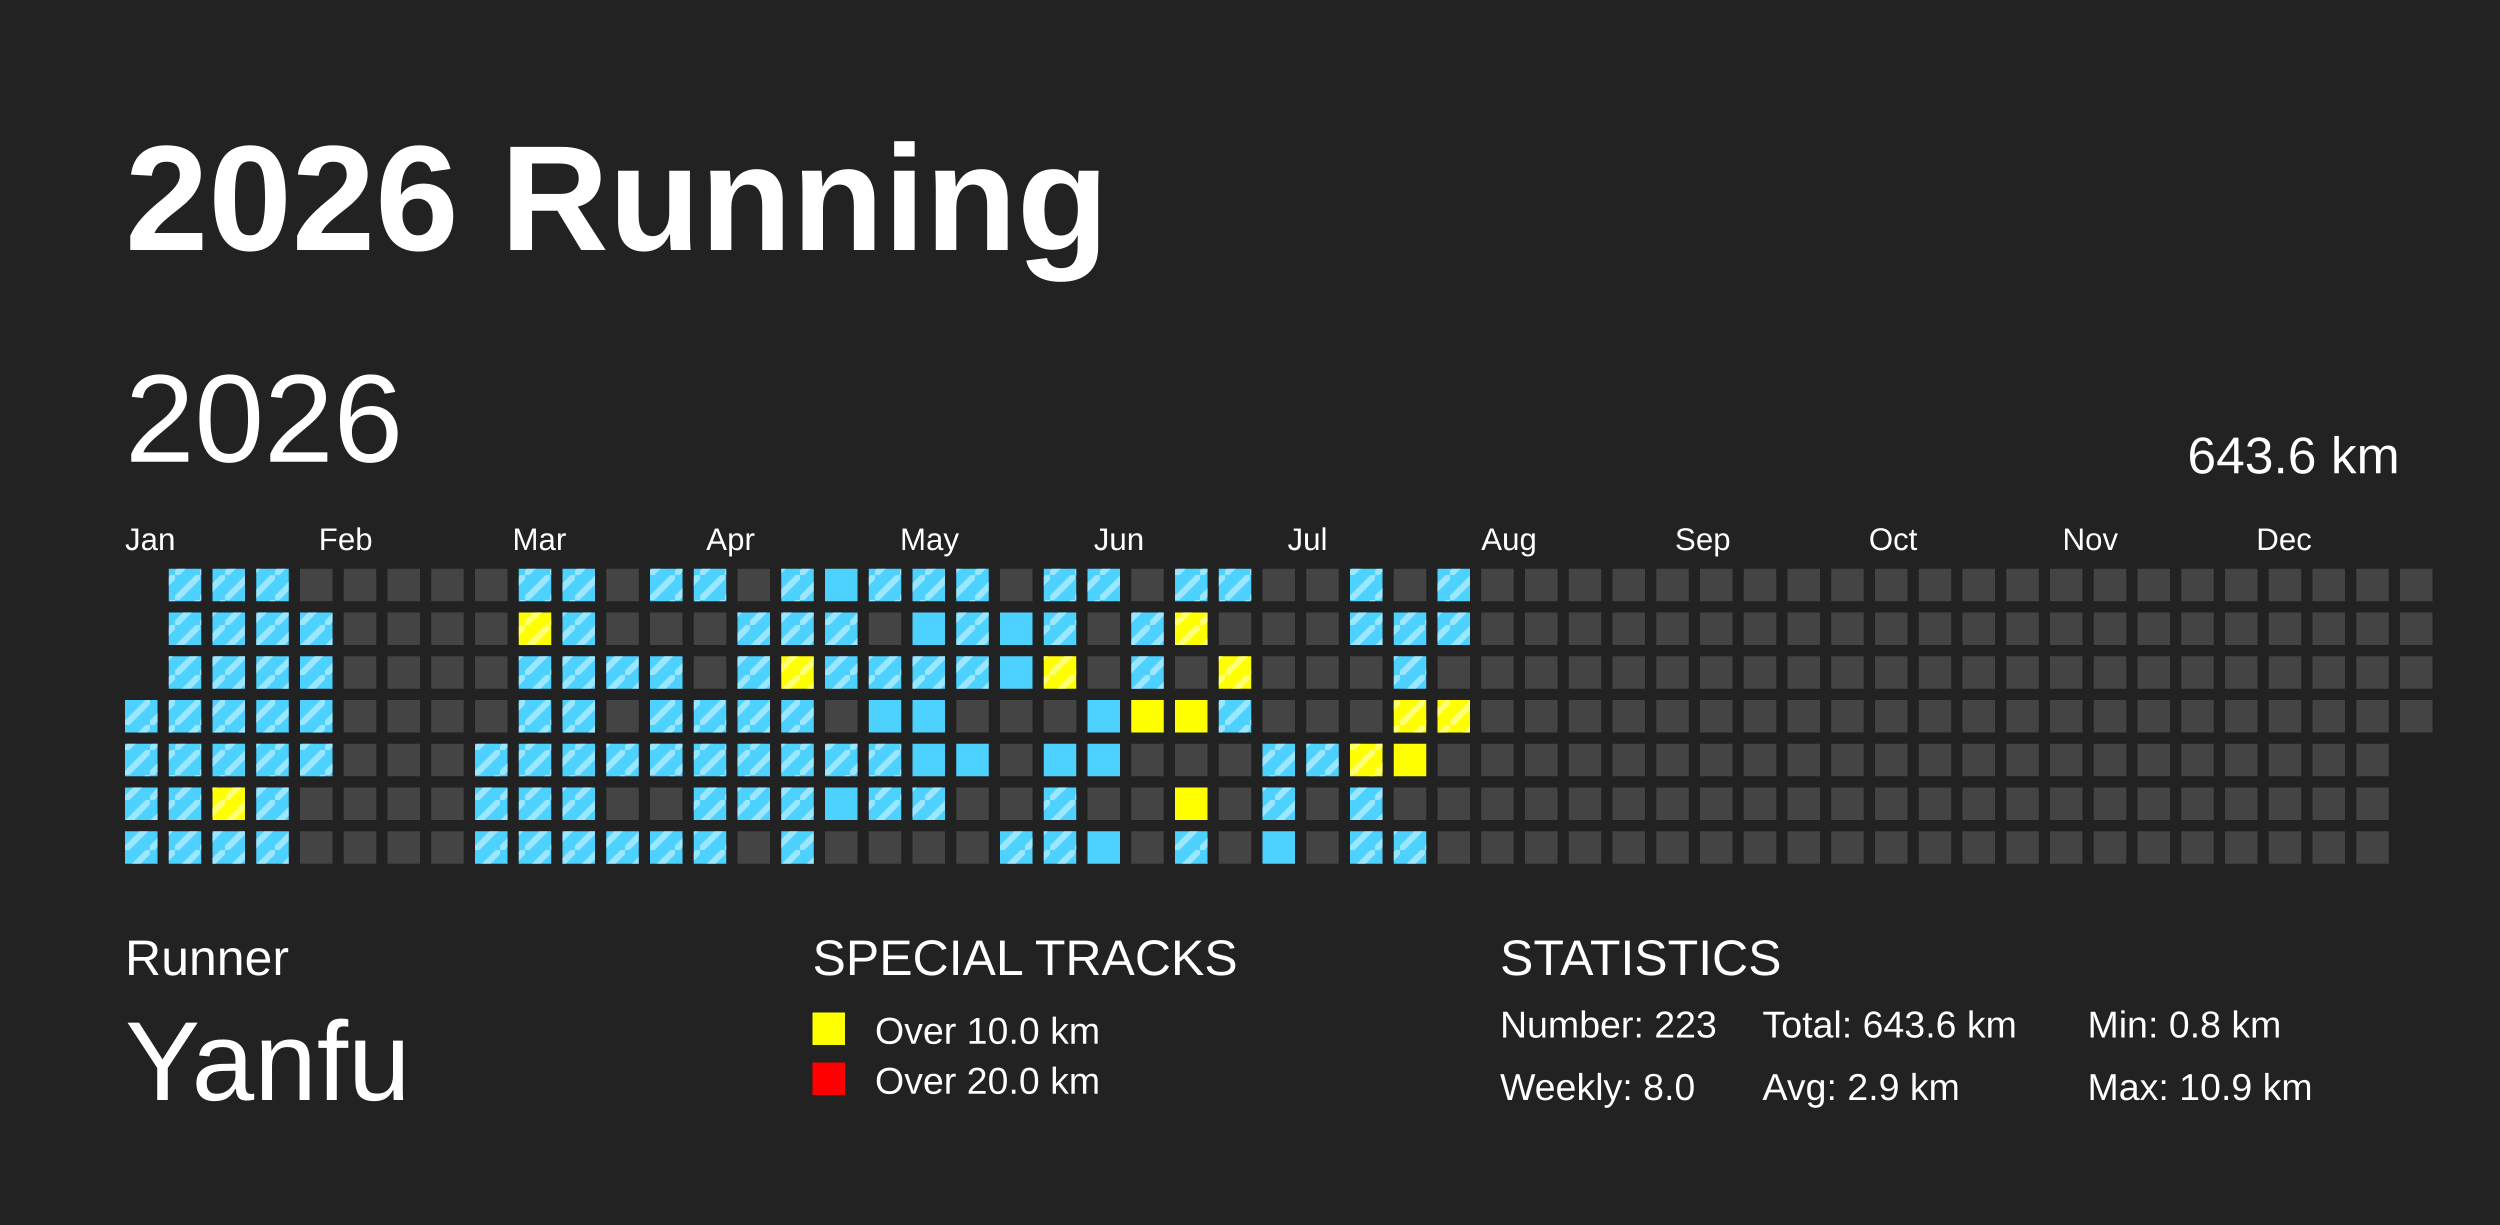
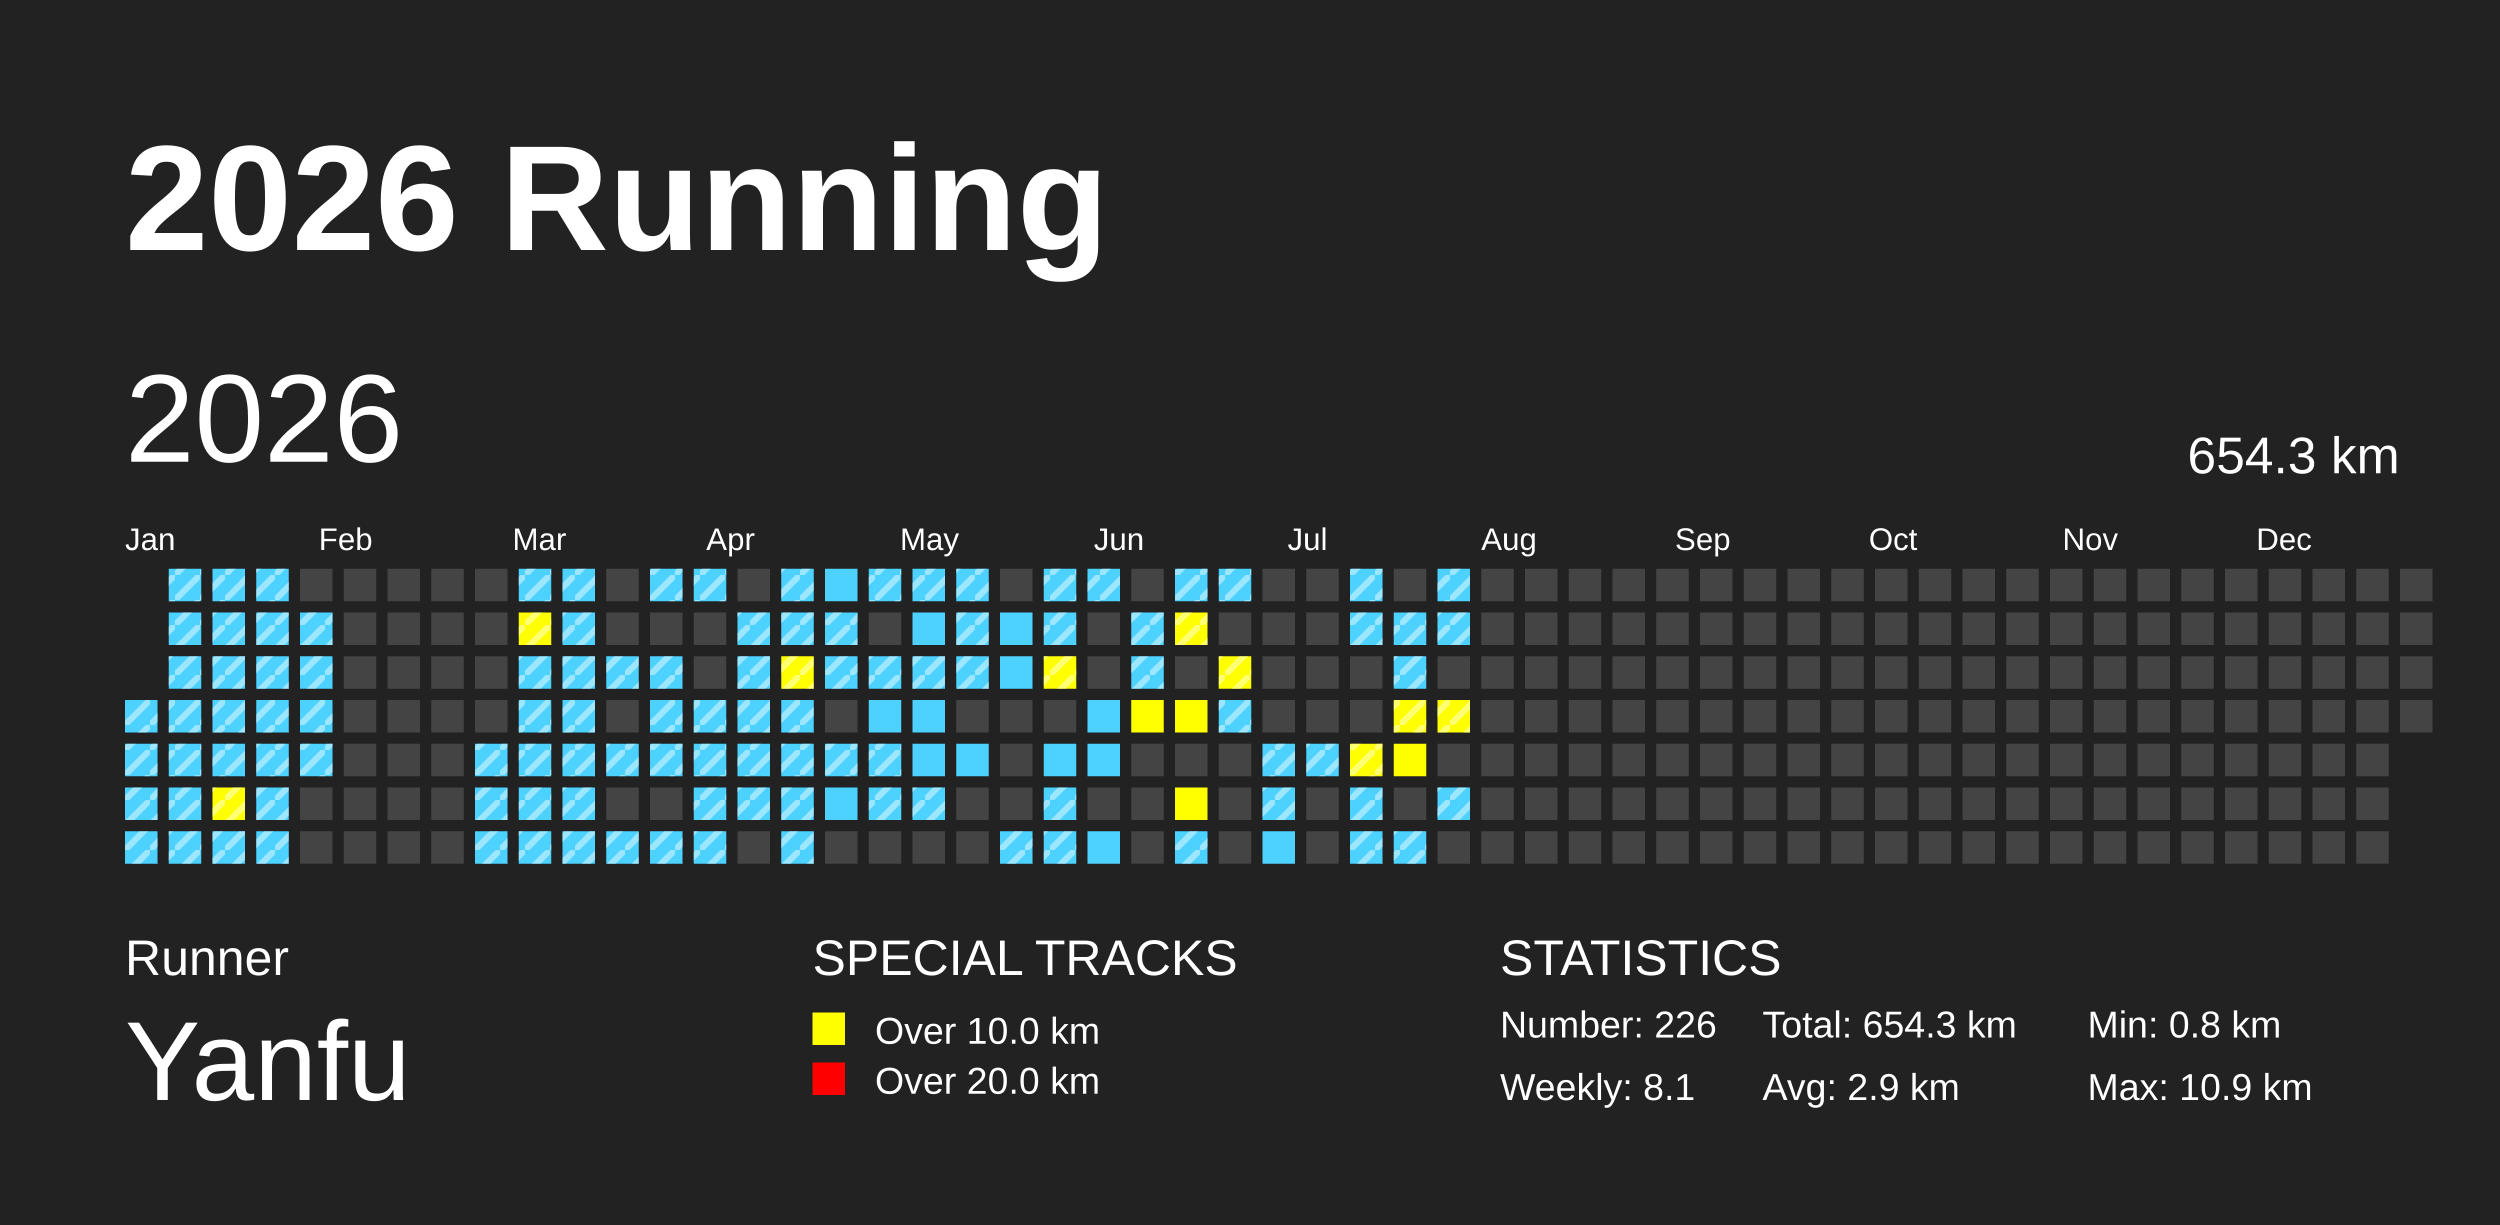
<svg xmlns="http://www.w3.org/2000/svg" baseProfile="full" height="98mm" version="1.1" viewBox="0,0,200,98" width="200mm">
  <defs>
    <pattern height="2" id="indoor-stripe" patternUnits="userSpaceOnUse" width="2">
      <line stroke="white" stroke-opacity="0.45" stroke-width="0.5" x1="0" x2="2" y1="2" y2="0" />
    </pattern>
  </defs>
  <rect fill="#222222" height="98" width="200" x="0" y="0" />
  <text fill="#FFFFFF" style="font-size:12px; font-family:Arial; font-weight:bold;" x="10" y="20">2026 Running</text>
  <text fill="#FFFFFF" style="font-size:4px; font-family:Arial" x="10" y="78">Runner</text>
  <text fill="#FFFFFF" style="font-size:9px; font-family:Arial" x="10" y="88">Yanfu</text>
  <text fill="#FFFFFF" style="font-size:4px; font-family:Arial" x="65" y="78">SPECIAL TRACKS</text>
  <rect fill="yellow" height="2.6" width="2.6" x="65" y="81" />
  <text fill="#FFFFFF" style="font-size:3px; font-family:Arial" x="70" y="83.5">Over 10.0 km</text>
  <rect fill="red" height="2.6" width="2.6" x="65" y="85" />
  <text fill="#FFFFFF" style="font-size:3px; font-family:Arial" x="70" y="87.5">Over 20.0 km</text>
  <text fill="#FFFFFF" style="font-size:4px; font-family:Arial" x="120" y="78">STATISTICS</text>
-   <text fill="#FFFFFF" style="font-size:3px; font-family:Arial" x="120" y="83">Number: 223</text>
-   <text fill="#FFFFFF" style="font-size:3px; font-family:Arial" x="120" y="88">Weekly: 8.0</text>
-   <text fill="#FFFFFF" style="font-size:3px; font-family:Arial" x="141" y="83">Total: 643.6 km</text>
+   <text fill="#FFFFFF" style="font-size:3px; font-family:Arial" x="120" y="83">Number: 226</text>
+   <text fill="#FFFFFF" style="font-size:3px; font-family:Arial" x="120" y="88">Weekly: 8.1</text>
+   <text fill="#FFFFFF" style="font-size:3px; font-family:Arial" x="141" y="83">Total: 654.3 km</text>
  <text fill="#FFFFFF" style="font-size:3px; font-family:Arial" x="141" y="88">Avg: 2.9 km</text>
  <text fill="#FFFFFF" style="font-size:3px; font-family:Arial" x="167" y="83">Min: 0.8 km</text>
  <text fill="#FFFFFF" style="font-size:3px; font-family:Arial" x="167" y="88">Max: 10.9 km</text>
  <text dominant-baseline="hanging" fill="#FFFFFF" style="font-size:10.0px; font-family:Arial;" x="10" y="30">2026</text>
-   <text dominant-baseline="hanging" fill="#FFFFFF" style="font-size:4.125px; font-family:Arial;" x="175" y="35">643.6 km</text>
+   <text dominant-baseline="hanging" fill="#FFFFFF" style="font-size:4.125px; font-family:Arial;" x="175" y="35">654.3 km</text>
  <text fill="#FFFFFF" style="font-size:2.5px; font-family:Arial" x="10.0" y="44">Jan</text>
  <text fill="#FFFFFF" style="font-size:2.5px; font-family:Arial" x="25.5" y="44">Feb</text>
  <text fill="#FFFFFF" style="font-size:2.5px; font-family:Arial" x="41.0" y="44">Mar</text>
  <text fill="#FFFFFF" style="font-size:2.5px; font-family:Arial" x="56.5" y="44">Apr</text>
  <text fill="#FFFFFF" style="font-size:2.5px; font-family:Arial" x="72.0" y="44">May</text>
  <text fill="#FFFFFF" style="font-size:2.5px; font-family:Arial" x="87.5" y="44">Jun</text>
  <text fill="#FFFFFF" style="font-size:2.5px; font-family:Arial" x="103.0" y="44">Jul</text>
  <text fill="#FFFFFF" style="font-size:2.5px; font-family:Arial" x="118.5" y="44">Aug</text>
  <text fill="#FFFFFF" style="font-size:2.5px; font-family:Arial" x="134.0" y="44">Sep</text>
  <text fill="#FFFFFF" style="font-size:2.5px; font-family:Arial" x="149.5" y="44">Oct</text>
  <text fill="#FFFFFF" style="font-size:2.5px; font-family:Arial" x="165.0" y="44">Nov</text>
  <text fill="#FFFFFF" style="font-size:2.5px; font-family:Arial" x="180.5" y="44">Dec</text>
  <rect fill="#4DD2FF" height="2.6" width="2.6" x="10.0" y="56.0" />
  <rect fill="url(#indoor-stripe)" height="2.6" width="2.6" x="10.0" y="56.0" />
  <rect fill="#4DD2FF" height="2.6" width="2.6" x="10.0" y="59.5" />
  <rect fill="url(#indoor-stripe)" height="2.6" width="2.6" x="10.0" y="59.5" />
  <rect fill="#4DD2FF" height="2.6" width="2.6" x="10.0" y="63.0" />
  <rect fill="url(#indoor-stripe)" height="2.6" width="2.6" x="10.0" y="63.0" />
  <rect fill="#4DD2FF" height="2.6" width="2.6" x="10.0" y="66.5" />
  <rect fill="url(#indoor-stripe)" height="2.6" width="2.6" x="10.0" y="66.5" />
  <rect fill="#4DD2FF" height="2.6" width="2.6" x="13.5" y="45.5" />
  <rect fill="url(#indoor-stripe)" height="2.6" width="2.6" x="13.5" y="45.5" />
  <rect fill="#4DD2FF" height="2.6" width="2.6" x="13.5" y="49.0" />
  <rect fill="url(#indoor-stripe)" height="2.6" width="2.6" x="13.5" y="49.0" />
  <rect fill="#4DD2FF" height="2.6" width="2.6" x="13.5" y="52.5" />
  <rect fill="url(#indoor-stripe)" height="2.6" width="2.6" x="13.5" y="52.5" />
  <rect fill="#4DD2FF" height="2.6" width="2.6" x="13.5" y="56.0" />
  <rect fill="url(#indoor-stripe)" height="2.6" width="2.6" x="13.5" y="56.0" />
  <rect fill="#4DD2FF" height="2.6" width="2.6" x="13.5" y="59.5" />
  <rect fill="url(#indoor-stripe)" height="2.6" width="2.6" x="13.5" y="59.5" />
  <rect fill="#4DD2FF" height="2.6" width="2.6" x="13.5" y="63.0" />
  <rect fill="url(#indoor-stripe)" height="2.6" width="2.6" x="13.5" y="63.0" />
  <rect fill="#4DD2FF" height="2.6" width="2.6" x="13.5" y="66.5" />
  <rect fill="url(#indoor-stripe)" height="2.6" width="2.6" x="13.5" y="66.5" />
  <rect fill="#4DD2FF" height="2.6" width="2.6" x="17.0" y="45.5" />
  <rect fill="url(#indoor-stripe)" height="2.6" width="2.6" x="17.0" y="45.5" />
  <rect fill="#4DD2FF" height="2.6" width="2.6" x="17.0" y="49.0" />
  <rect fill="url(#indoor-stripe)" height="2.6" width="2.6" x="17.0" y="49.0" />
  <rect fill="#4DD2FF" height="2.6" width="2.6" x="17.0" y="52.5" />
  <rect fill="url(#indoor-stripe)" height="2.6" width="2.6" x="17.0" y="52.5" />
  <rect fill="#4DD2FF" height="2.6" width="2.6" x="17.0" y="56.0" />
  <rect fill="url(#indoor-stripe)" height="2.6" width="2.6" x="17.0" y="56.0" />
  <rect fill="#4DD2FF" height="2.6" width="2.6" x="17.0" y="59.5" />
  <rect fill="url(#indoor-stripe)" height="2.6" width="2.6" x="17.0" y="59.5" />
  <rect fill="yellow" height="2.6" width="2.6" x="17.0" y="63.0" />
  <rect fill="url(#indoor-stripe)" height="2.6" width="2.6" x="17.0" y="63.0" />
  <rect fill="#4DD2FF" height="2.6" width="2.6" x="17.0" y="66.5" />
  <rect fill="url(#indoor-stripe)" height="2.6" width="2.6" x="17.0" y="66.5" />
  <rect fill="#4DD2FF" height="2.6" width="2.6" x="20.5" y="45.5" />
  <rect fill="url(#indoor-stripe)" height="2.6" width="2.6" x="20.5" y="45.5" />
  <rect fill="#4DD2FF" height="2.6" width="2.6" x="20.5" y="49.0" />
  <rect fill="url(#indoor-stripe)" height="2.6" width="2.6" x="20.5" y="49.0" />
  <rect fill="#4DD2FF" height="2.6" width="2.6" x="20.5" y="52.5" />
  <rect fill="url(#indoor-stripe)" height="2.6" width="2.6" x="20.5" y="52.5" />
  <rect fill="#4DD2FF" height="2.6" width="2.6" x="20.5" y="56.0" />
  <rect fill="url(#indoor-stripe)" height="2.6" width="2.6" x="20.5" y="56.0" />
  <rect fill="#4DD2FF" height="2.6" width="2.6" x="20.5" y="59.5" />
  <rect fill="url(#indoor-stripe)" height="2.6" width="2.6" x="20.5" y="59.5" />
  <rect fill="#4DD2FF" height="2.6" width="2.6" x="20.5" y="63.0" />
  <rect fill="url(#indoor-stripe)" height="2.6" width="2.6" x="20.5" y="63.0" />
  <rect fill="#4DD2FF" height="2.6" width="2.6" x="20.5" y="66.5" />
  <rect fill="url(#indoor-stripe)" height="2.6" width="2.6" x="20.5" y="66.5" />
  <rect fill="#444444" height="2.6" width="2.6" x="24.0" y="45.5" />
  <rect fill="#4DD2FF" height="2.6" width="2.6" x="24.0" y="49.0" />
  <rect fill="url(#indoor-stripe)" height="2.6" width="2.6" x="24.0" y="49.0" />
  <rect fill="#4DD2FF" height="2.6" width="2.6" x="24.0" y="52.5" />
  <rect fill="url(#indoor-stripe)" height="2.6" width="2.6" x="24.0" y="52.5" />
  <rect fill="#4DD2FF" height="2.6" width="2.6" x="24.0" y="56.0" />
  <rect fill="url(#indoor-stripe)" height="2.6" width="2.6" x="24.0" y="56.0" />
  <rect fill="#4DD2FF" height="2.6" width="2.6" x="24.0" y="59.5" />
  <rect fill="url(#indoor-stripe)" height="2.6" width="2.6" x="24.0" y="59.5" />
  <rect fill="#444444" height="2.6" width="2.6" x="24.0" y="63.0" />
  <rect fill="#444444" height="2.6" width="2.6" x="24.0" y="66.5" />
  <rect fill="#444444" height="2.6" width="2.6" x="27.5" y="45.5" />
  <rect fill="#444444" height="2.6" width="2.6" x="27.5" y="49.0" />
  <rect fill="#444444" height="2.6" width="2.6" x="27.5" y="52.5" />
  <rect fill="#444444" height="2.6" width="2.6" x="27.5" y="56.0" />
  <rect fill="#444444" height="2.6" width="2.6" x="27.5" y="59.5" />
  <rect fill="#444444" height="2.6" width="2.6" x="27.5" y="63.0" />
  <rect fill="#444444" height="2.6" width="2.6" x="27.5" y="66.5" />
  <rect fill="#444444" height="2.6" width="2.6" x="31.0" y="45.5" />
  <rect fill="#444444" height="2.6" width="2.6" x="31.0" y="49.0" />
  <rect fill="#444444" height="2.6" width="2.6" x="31.0" y="52.5" />
  <rect fill="#444444" height="2.6" width="2.6" x="31.0" y="56.0" />
  <rect fill="#444444" height="2.6" width="2.6" x="31.0" y="59.5" />
  <rect fill="#444444" height="2.6" width="2.6" x="31.0" y="63.0" />
  <rect fill="#444444" height="2.6" width="2.6" x="31.0" y="66.5" />
  <rect fill="#444444" height="2.6" width="2.6" x="34.5" y="45.5" />
  <rect fill="#444444" height="2.6" width="2.6" x="34.5" y="49.0" />
  <rect fill="#444444" height="2.6" width="2.6" x="34.5" y="52.5" />
  <rect fill="#444444" height="2.6" width="2.6" x="34.5" y="56.0" />
  <rect fill="#444444" height="2.6" width="2.6" x="34.5" y="59.5" />
  <rect fill="#444444" height="2.6" width="2.6" x="34.5" y="63.0" />
  <rect fill="#444444" height="2.6" width="2.6" x="34.5" y="66.5" />
  <rect fill="#444444" height="2.6" width="2.6" x="38.0" y="45.5" />
  <rect fill="#444444" height="2.6" width="2.6" x="38.0" y="49.0" />
  <rect fill="#444444" height="2.6" width="2.6" x="38.0" y="52.5" />
  <rect fill="#444444" height="2.6" width="2.6" x="38.0" y="56.0" />
  <rect fill="#4DD2FF" height="2.6" width="2.6" x="38.0" y="59.5" />
  <rect fill="url(#indoor-stripe)" height="2.6" width="2.6" x="38.0" y="59.5" />
  <rect fill="#4DD2FF" height="2.6" width="2.6" x="38.0" y="63.0" />
  <rect fill="url(#indoor-stripe)" height="2.6" width="2.6" x="38.0" y="63.0" />
  <rect fill="#4DD2FF" height="2.6" width="2.6" x="38.0" y="66.5" />
  <rect fill="url(#indoor-stripe)" height="2.6" width="2.6" x="38.0" y="66.5" />
  <rect fill="#4DD2FF" height="2.6" width="2.6" x="41.5" y="45.5" />
  <rect fill="url(#indoor-stripe)" height="2.6" width="2.6" x="41.5" y="45.5" />
  <rect fill="yellow" height="2.6" width="2.6" x="41.5" y="49.0" />
  <rect fill="url(#indoor-stripe)" height="2.6" width="2.6" x="41.5" y="49.0" />
  <rect fill="#4DD2FF" height="2.6" width="2.6" x="41.5" y="52.5" />
  <rect fill="url(#indoor-stripe)" height="2.6" width="2.6" x="41.5" y="52.5" />
  <rect fill="#4DD2FF" height="2.6" width="2.6" x="41.5" y="56.0" />
  <rect fill="url(#indoor-stripe)" height="2.6" width="2.6" x="41.5" y="56.0" />
  <rect fill="#4DD2FF" height="2.6" width="2.6" x="41.5" y="59.5" />
  <rect fill="url(#indoor-stripe)" height="2.6" width="2.6" x="41.5" y="59.5" />
  <rect fill="#4DD2FF" height="2.6" width="2.6" x="41.5" y="63.0" />
  <rect fill="url(#indoor-stripe)" height="2.6" width="2.6" x="41.5" y="63.0" />
  <rect fill="#4DD2FF" height="2.6" width="2.6" x="41.5" y="66.5" />
  <rect fill="url(#indoor-stripe)" height="2.6" width="2.6" x="41.5" y="66.5" />
  <rect fill="#4DD2FF" height="2.6" width="2.6" x="45.0" y="45.5" />
  <rect fill="url(#indoor-stripe)" height="2.6" width="2.6" x="45.0" y="45.5" />
  <rect fill="#4DD2FF" height="2.6" width="2.6" x="45.0" y="49.0" />
  <rect fill="url(#indoor-stripe)" height="2.6" width="2.6" x="45.0" y="49.0" />
  <rect fill="#4DD2FF" height="2.6" width="2.6" x="45.0" y="52.5" />
  <rect fill="url(#indoor-stripe)" height="2.6" width="2.6" x="45.0" y="52.5" />
  <rect fill="#4DD2FF" height="2.6" width="2.6" x="45.0" y="56.0" />
  <rect fill="url(#indoor-stripe)" height="2.6" width="2.6" x="45.0" y="56.0" />
  <rect fill="#4DD2FF" height="2.6" width="2.6" x="45.0" y="59.5" />
  <rect fill="url(#indoor-stripe)" height="2.6" width="2.6" x="45.0" y="59.5" />
  <rect fill="#4DD2FF" height="2.6" width="2.6" x="45.0" y="63.0" />
  <rect fill="url(#indoor-stripe)" height="2.6" width="2.6" x="45.0" y="63.0" />
  <rect fill="#4DD2FF" height="2.6" width="2.6" x="45.0" y="66.5" />
  <rect fill="url(#indoor-stripe)" height="2.6" width="2.6" x="45.0" y="66.5" />
  <rect fill="#444444" height="2.6" width="2.6" x="48.5" y="45.5" />
  <rect fill="#444444" height="2.6" width="2.6" x="48.5" y="49.0" />
  <rect fill="#4DD2FF" height="2.6" width="2.6" x="48.5" y="52.5" />
  <rect fill="url(#indoor-stripe)" height="2.6" width="2.6" x="48.5" y="52.5" />
  <rect fill="#444444" height="2.6" width="2.6" x="48.5" y="56.0" />
  <rect fill="#4DD2FF" height="2.6" width="2.6" x="48.5" y="59.5" />
  <rect fill="url(#indoor-stripe)" height="2.6" width="2.6" x="48.5" y="59.5" />
  <rect fill="#444444" height="2.6" width="2.6" x="48.5" y="63.0" />
  <rect fill="#4DD2FF" height="2.6" width="2.6" x="48.5" y="66.5" />
  <rect fill="url(#indoor-stripe)" height="2.6" width="2.6" x="48.5" y="66.5" />
  <rect fill="#4DD2FF" height="2.6" width="2.6" x="52.0" y="45.5" />
  <rect fill="url(#indoor-stripe)" height="2.6" width="2.6" x="52.0" y="45.5" />
  <rect fill="#444444" height="2.6" width="2.6" x="52.0" y="49.0" />
  <rect fill="#4DD2FF" height="2.6" width="2.6" x="52.0" y="52.5" />
  <rect fill="url(#indoor-stripe)" height="2.6" width="2.6" x="52.0" y="52.5" />
  <rect fill="#4DD2FF" height="2.6" width="2.6" x="52.0" y="56.0" />
  <rect fill="url(#indoor-stripe)" height="2.6" width="2.6" x="52.0" y="56.0" />
  <rect fill="#4DD2FF" height="2.6" width="2.6" x="52.0" y="59.5" />
  <rect fill="url(#indoor-stripe)" height="2.6" width="2.6" x="52.0" y="59.5" />
  <rect fill="#444444" height="2.6" width="2.6" x="52.0" y="63.0" />
  <rect fill="#4DD2FF" height="2.6" width="2.6" x="52.0" y="66.5" />
  <rect fill="url(#indoor-stripe)" height="2.6" width="2.6" x="52.0" y="66.5" />
  <rect fill="#4DD2FF" height="2.6" width="2.6" x="55.5" y="45.5" />
  <rect fill="url(#indoor-stripe)" height="2.6" width="2.6" x="55.5" y="45.5" />
  <rect fill="#444444" height="2.6" width="2.6" x="55.5" y="49.0" />
  <rect fill="#444444" height="2.6" width="2.6" x="55.5" y="52.5" />
  <rect fill="#4DD2FF" height="2.6" width="2.6" x="55.5" y="56.0" />
  <rect fill="url(#indoor-stripe)" height="2.6" width="2.6" x="55.5" y="56.0" />
  <rect fill="#4DD2FF" height="2.6" width="2.6" x="55.5" y="59.5" />
  <rect fill="url(#indoor-stripe)" height="2.6" width="2.6" x="55.5" y="59.5" />
  <rect fill="#4DD2FF" height="2.6" width="2.6" x="55.5" y="63.0" />
  <rect fill="url(#indoor-stripe)" height="2.6" width="2.6" x="55.5" y="63.0" />
  <rect fill="#4DD2FF" height="2.6" width="2.6" x="55.5" y="66.5" />
  <rect fill="url(#indoor-stripe)" height="2.6" width="2.6" x="55.5" y="66.5" />
  <rect fill="#444444" height="2.6" width="2.6" x="59.0" y="45.5" />
  <rect fill="#4DD2FF" height="2.6" width="2.6" x="59.0" y="49.0" />
  <rect fill="url(#indoor-stripe)" height="2.6" width="2.6" x="59.0" y="49.0" />
  <rect fill="#4DD2FF" height="2.6" width="2.6" x="59.0" y="52.5" />
  <rect fill="url(#indoor-stripe)" height="2.6" width="2.6" x="59.0" y="52.5" />
  <rect fill="#4DD2FF" height="2.6" width="2.6" x="59.0" y="56.0" />
  <rect fill="url(#indoor-stripe)" height="2.6" width="2.6" x="59.0" y="56.0" />
  <rect fill="#4DD2FF" height="2.6" width="2.6" x="59.0" y="59.5" />
  <rect fill="url(#indoor-stripe)" height="2.6" width="2.6" x="59.0" y="59.5" />
  <rect fill="#4DD2FF" height="2.6" width="2.6" x="59.0" y="63.0" />
  <rect fill="url(#indoor-stripe)" height="2.6" width="2.6" x="59.0" y="63.0" />
  <rect fill="#444444" height="2.6" width="2.6" x="59.0" y="66.5" />
  <rect fill="#4DD2FF" height="2.6" width="2.6" x="62.5" y="45.5" />
  <rect fill="url(#indoor-stripe)" height="2.6" width="2.6" x="62.5" y="45.5" />
  <rect fill="#4DD2FF" height="2.6" width="2.6" x="62.5" y="49.0" />
  <rect fill="url(#indoor-stripe)" height="2.6" width="2.6" x="62.5" y="49.0" />
  <rect fill="yellow" height="2.6" width="2.6" x="62.5" y="52.5" />
  <rect fill="url(#indoor-stripe)" height="2.6" width="2.6" x="62.5" y="52.5" />
  <rect fill="#4DD2FF" height="2.6" width="2.6" x="62.5" y="56.0" />
  <rect fill="url(#indoor-stripe)" height="2.6" width="2.6" x="62.5" y="56.0" />
  <rect fill="#4DD2FF" height="2.6" width="2.6" x="62.5" y="59.5" />
  <rect fill="url(#indoor-stripe)" height="2.6" width="2.6" x="62.5" y="59.5" />
  <rect fill="#4DD2FF" height="2.6" width="2.6" x="62.5" y="63.0" />
  <rect fill="url(#indoor-stripe)" height="2.6" width="2.6" x="62.5" y="63.0" />
  <rect fill="#4DD2FF" height="2.6" width="2.6" x="62.5" y="66.5" />
  <rect fill="url(#indoor-stripe)" height="2.6" width="2.6" x="62.5" y="66.5" />
  <rect fill="#4DD2FF" height="2.6" width="2.6" x="66.0" y="45.5" />
  <rect fill="#4DD2FF" height="2.6" width="2.6" x="66.0" y="49.0" />
  <rect fill="url(#indoor-stripe)" height="2.6" width="2.6" x="66.0" y="49.0" />
  <rect fill="#4DD2FF" height="2.6" width="2.6" x="66.0" y="52.5" />
  <rect fill="url(#indoor-stripe)" height="2.6" width="2.6" x="66.0" y="52.5" />
  <rect fill="#444444" height="2.6" width="2.6" x="66.0" y="56.0" />
  <rect fill="#4DD2FF" height="2.6" width="2.6" x="66.0" y="59.5" />
  <rect fill="url(#indoor-stripe)" height="2.6" width="2.6" x="66.0" y="59.5" />
  <rect fill="#4DD2FF" height="2.6" width="2.6" x="66.0" y="63.0" />
  <rect fill="#444444" height="2.6" width="2.6" x="66.0" y="66.5" />
  <rect fill="#4DD2FF" height="2.6" width="2.6" x="69.5" y="45.5" />
  <rect fill="url(#indoor-stripe)" height="2.6" width="2.6" x="69.5" y="45.5" />
  <rect fill="#444444" height="2.6" width="2.6" x="69.5" y="49.0" />
  <rect fill="#4DD2FF" height="2.6" width="2.6" x="69.5" y="52.5" />
  <rect fill="url(#indoor-stripe)" height="2.6" width="2.6" x="69.5" y="52.5" />
  <rect fill="#4DD2FF" height="2.6" width="2.6" x="69.5" y="56.0" />
  <rect fill="#4DD2FF" height="2.6" width="2.6" x="69.5" y="59.5" />
  <rect fill="url(#indoor-stripe)" height="2.6" width="2.6" x="69.5" y="59.5" />
  <rect fill="#4DD2FF" height="2.6" width="2.6" x="69.5" y="63.0" />
  <rect fill="url(#indoor-stripe)" height="2.6" width="2.6" x="69.5" y="63.0" />
  <rect fill="#444444" height="2.6" width="2.6" x="69.5" y="66.5" />
  <rect fill="#4DD2FF" height="2.6" width="2.6" x="73.0" y="45.5" />
  <rect fill="url(#indoor-stripe)" height="2.6" width="2.6" x="73.0" y="45.5" />
  <rect fill="#4DD2FF" height="2.6" width="2.6" x="73.0" y="49.0" />
  <rect fill="#4DD2FF" height="2.6" width="2.6" x="73.0" y="52.5" />
  <rect fill="url(#indoor-stripe)" height="2.6" width="2.6" x="73.0" y="52.5" />
  <rect fill="#4DD2FF" height="2.6" width="2.6" x="73.0" y="56.0" />
  <rect fill="#4DD2FF" height="2.6" width="2.6" x="73.0" y="59.5" />
  <rect fill="#4DD2FF" height="2.6" width="2.6" x="73.0" y="63.0" />
  <rect fill="url(#indoor-stripe)" height="2.6" width="2.6" x="73.0" y="63.0" />
  <rect fill="#444444" height="2.6" width="2.6" x="73.0" y="66.5" />
  <rect fill="#4DD2FF" height="2.6" width="2.6" x="76.5" y="45.5" />
  <rect fill="url(#indoor-stripe)" height="2.6" width="2.6" x="76.5" y="45.5" />
  <rect fill="#4DD2FF" height="2.6" width="2.6" x="76.5" y="49.0" />
  <rect fill="url(#indoor-stripe)" height="2.6" width="2.6" x="76.5" y="49.0" />
  <rect fill="#4DD2FF" height="2.6" width="2.6" x="76.5" y="52.5" />
  <rect fill="url(#indoor-stripe)" height="2.6" width="2.6" x="76.5" y="52.5" />
  <rect fill="#444444" height="2.6" width="2.6" x="76.5" y="56.0" />
  <rect fill="#4DD2FF" height="2.6" width="2.6" x="76.5" y="59.5" />
  <rect fill="#444444" height="2.6" width="2.6" x="76.5" y="63.0" />
  <rect fill="#444444" height="2.6" width="2.6" x="76.5" y="66.5" />
  <rect fill="#444444" height="2.6" width="2.6" x="80.0" y="45.5" />
  <rect fill="#4DD2FF" height="2.6" width="2.6" x="80.0" y="49.0" />
  <rect fill="#4DD2FF" height="2.6" width="2.6" x="80.0" y="52.5" />
  <rect fill="#444444" height="2.6" width="2.6" x="80.0" y="56.0" />
  <rect fill="#444444" height="2.6" width="2.6" x="80.0" y="59.5" />
  <rect fill="#444444" height="2.6" width="2.6" x="80.0" y="63.0" />
  <rect fill="#4DD2FF" height="2.6" width="2.6" x="80.0" y="66.5" />
  <rect fill="url(#indoor-stripe)" height="2.6" width="2.6" x="80.0" y="66.5" />
  <rect fill="#4DD2FF" height="2.6" width="2.6" x="83.5" y="45.5" />
  <rect fill="url(#indoor-stripe)" height="2.6" width="2.6" x="83.5" y="45.5" />
  <rect fill="#4DD2FF" height="2.6" width="2.6" x="83.5" y="49.0" />
  <rect fill="url(#indoor-stripe)" height="2.6" width="2.6" x="83.5" y="49.0" />
  <rect fill="yellow" height="2.6" width="2.6" x="83.5" y="52.5" />
  <rect fill="url(#indoor-stripe)" height="2.6" width="2.6" x="83.5" y="52.5" />
  <rect fill="#444444" height="2.6" width="2.6" x="83.5" y="56.0" />
  <rect fill="#4DD2FF" height="2.6" width="2.6" x="83.5" y="59.5" />
  <rect fill="#4DD2FF" height="2.6" width="2.6" x="83.5" y="63.0" />
  <rect fill="url(#indoor-stripe)" height="2.6" width="2.6" x="83.5" y="63.0" />
  <rect fill="#4DD2FF" height="2.6" width="2.6" x="83.5" y="66.5" />
  <rect fill="url(#indoor-stripe)" height="2.6" width="2.6" x="83.5" y="66.5" />
  <rect fill="#4DD2FF" height="2.6" width="2.6" x="87.0" y="45.5" />
  <rect fill="url(#indoor-stripe)" height="2.6" width="2.6" x="87.0" y="45.5" />
  <rect fill="#444444" height="2.6" width="2.6" x="87.0" y="49.0" />
  <rect fill="#444444" height="2.6" width="2.6" x="87.0" y="52.5" />
  <rect fill="#4DD2FF" height="2.6" width="2.6" x="87.0" y="56.0" />
  <rect fill="#4DD2FF" height="2.6" width="2.6" x="87.0" y="59.5" />
  <rect fill="#444444" height="2.6" width="2.6" x="87.0" y="63.0" />
  <rect fill="#4DD2FF" height="2.6" width="2.6" x="87.0" y="66.5" />
  <rect fill="#444444" height="2.6" width="2.6" x="90.5" y="45.5" />
  <rect fill="#4DD2FF" height="2.6" width="2.6" x="90.5" y="49.0" />
  <rect fill="url(#indoor-stripe)" height="2.6" width="2.6" x="90.5" y="49.0" />
  <rect fill="#4DD2FF" height="2.6" width="2.6" x="90.5" y="52.5" />
  <rect fill="url(#indoor-stripe)" height="2.6" width="2.6" x="90.5" y="52.5" />
  <rect fill="yellow" height="2.6" width="2.6" x="90.5" y="56.0" />
  <rect fill="#444444" height="2.6" width="2.6" x="90.5" y="59.5" />
  <rect fill="#444444" height="2.6" width="2.6" x="90.5" y="63.0" />
  <rect fill="#444444" height="2.6" width="2.6" x="90.5" y="66.5" />
  <rect fill="#4DD2FF" height="2.6" width="2.6" x="94.0" y="45.5" />
  <rect fill="url(#indoor-stripe)" height="2.6" width="2.6" x="94.0" y="45.5" />
  <rect fill="yellow" height="2.6" width="2.6" x="94.0" y="49.0" />
  <rect fill="url(#indoor-stripe)" height="2.6" width="2.6" x="94.0" y="49.0" />
  <rect fill="#444444" height="2.6" width="2.6" x="94.0" y="52.5" />
  <rect fill="yellow" height="2.6" width="2.6" x="94.0" y="56.0" />
  <rect fill="#444444" height="2.6" width="2.6" x="94.0" y="59.5" />
  <rect fill="yellow" height="2.6" width="2.6" x="94.0" y="63.0" />
  <rect fill="#4DD2FF" height="2.6" width="2.6" x="94.0" y="66.5" />
  <rect fill="url(#indoor-stripe)" height="2.6" width="2.6" x="94.0" y="66.5" />
  <rect fill="#4DD2FF" height="2.6" width="2.6" x="97.5" y="45.5" />
  <rect fill="url(#indoor-stripe)" height="2.6" width="2.6" x="97.5" y="45.5" />
  <rect fill="#444444" height="2.6" width="2.6" x="97.5" y="49.0" />
  <rect fill="yellow" height="2.6" width="2.6" x="97.5" y="52.5" />
  <rect fill="url(#indoor-stripe)" height="2.6" width="2.6" x="97.5" y="52.5" />
  <rect fill="#4DD2FF" height="2.6" width="2.6" x="97.5" y="56.0" />
  <rect fill="url(#indoor-stripe)" height="2.6" width="2.6" x="97.5" y="56.0" />
  <rect fill="#444444" height="2.6" width="2.6" x="97.5" y="59.5" />
  <rect fill="#444444" height="2.6" width="2.6" x="97.5" y="63.0" />
  <rect fill="#444444" height="2.6" width="2.6" x="97.5" y="66.5" />
  <rect fill="#444444" height="2.6" width="2.6" x="101.0" y="45.5" />
  <rect fill="#444444" height="2.6" width="2.6" x="101.0" y="49.0" />
  <rect fill="#444444" height="2.6" width="2.6" x="101.0" y="52.5" />
  <rect fill="#444444" height="2.6" width="2.6" x="101.0" y="56.0" />
  <rect fill="#4DD2FF" height="2.6" width="2.6" x="101.0" y="59.5" />
  <rect fill="url(#indoor-stripe)" height="2.6" width="2.6" x="101.0" y="59.5" />
  <rect fill="#4DD2FF" height="2.6" width="2.6" x="101.0" y="63.0" />
  <rect fill="url(#indoor-stripe)" height="2.6" width="2.6" x="101.0" y="63.0" />
  <rect fill="#4DD2FF" height="2.6" width="2.6" x="101.0" y="66.5" />
  <rect fill="#444444" height="2.6" width="2.6" x="104.5" y="45.5" />
  <rect fill="#444444" height="2.6" width="2.6" x="104.5" y="49.0" />
  <rect fill="#444444" height="2.6" width="2.6" x="104.5" y="52.5" />
  <rect fill="#444444" height="2.6" width="2.6" x="104.5" y="56.0" />
  <rect fill="#4DD2FF" height="2.6" width="2.6" x="104.5" y="59.5" />
  <rect fill="url(#indoor-stripe)" height="2.6" width="2.6" x="104.5" y="59.5" />
  <rect fill="#444444" height="2.6" width="2.6" x="104.5" y="63.0" />
  <rect fill="#444444" height="2.6" width="2.6" x="104.5" y="66.5" />
  <rect fill="#4DD2FF" height="2.6" width="2.6" x="108.0" y="45.5" />
  <rect fill="url(#indoor-stripe)" height="2.6" width="2.6" x="108.0" y="45.5" />
  <rect fill="#4DD2FF" height="2.6" width="2.6" x="108.0" y="49.0" />
  <rect fill="url(#indoor-stripe)" height="2.6" width="2.6" x="108.0" y="49.0" />
  <rect fill="#444444" height="2.6" width="2.6" x="108.0" y="52.5" />
  <rect fill="#444444" height="2.6" width="2.6" x="108.0" y="56.0" />
  <rect fill="yellow" height="2.6" width="2.6" x="108.0" y="59.5" />
  <rect fill="url(#indoor-stripe)" height="2.6" width="2.6" x="108.0" y="59.5" />
  <rect fill="#4DD2FF" height="2.6" width="2.6" x="108.0" y="63.0" />
  <rect fill="url(#indoor-stripe)" height="2.6" width="2.6" x="108.0" y="63.0" />
  <rect fill="#4DD2FF" height="2.6" width="2.6" x="108.0" y="66.5" />
  <rect fill="url(#indoor-stripe)" height="2.6" width="2.6" x="108.0" y="66.5" />
  <rect fill="#444444" height="2.6" width="2.6" x="111.5" y="45.5" />
  <rect fill="#4DD2FF" height="2.6" width="2.6" x="111.5" y="49.0" />
  <rect fill="url(#indoor-stripe)" height="2.6" width="2.6" x="111.5" y="49.0" />
  <rect fill="#4DD2FF" height="2.6" width="2.6" x="111.5" y="52.5" />
  <rect fill="url(#indoor-stripe)" height="2.6" width="2.6" x="111.5" y="52.5" />
  <rect fill="yellow" height="2.6" width="2.6" x="111.5" y="56.0" />
  <rect fill="url(#indoor-stripe)" height="2.6" width="2.6" x="111.5" y="56.0" />
  <rect fill="yellow" height="2.6" width="2.6" x="111.5" y="59.5" />
  <rect fill="#444444" height="2.6" width="2.6" x="111.5" y="63.0" />
  <rect fill="#4DD2FF" height="2.6" width="2.6" x="111.5" y="66.5" />
  <rect fill="url(#indoor-stripe)" height="2.6" width="2.6" x="111.5" y="66.5" />
  <rect fill="#4DD2FF" height="2.6" width="2.6" x="115.0" y="45.5" />
  <rect fill="url(#indoor-stripe)" height="2.6" width="2.6" x="115.0" y="45.5" />
  <rect fill="#4DD2FF" height="2.6" width="2.6" x="115.0" y="49.0" />
  <rect fill="url(#indoor-stripe)" height="2.6" width="2.6" x="115.0" y="49.0" />
  <rect fill="#444444" height="2.6" width="2.6" x="115.0" y="52.5" />
  <rect fill="yellow" height="2.6" width="2.6" x="115.0" y="56.0" />
  <rect fill="url(#indoor-stripe)" height="2.6" width="2.6" x="115.0" y="56.0" />
  <rect fill="#444444" height="2.6" width="2.6" x="115.0" y="59.5" />
-   <rect fill="#444444" height="2.6" width="2.6" x="115.0" y="63.0" />
+   <rect fill="#4DD2FF" height="2.6" width="2.6" x="115.0" y="63.0" />
+   <rect fill="url(#indoor-stripe)" height="2.6" width="2.6" x="115.0" y="63.0" />
  <rect fill="#444444" height="2.6" width="2.6" x="115.0" y="66.5" />
  <rect fill="#444444" height="2.6" width="2.6" x="118.5" y="45.5" />
  <rect fill="#444444" height="2.6" width="2.6" x="118.5" y="49.0" />
  <rect fill="#444444" height="2.6" width="2.6" x="118.5" y="52.5" />
  <rect fill="#444444" height="2.6" width="2.6" x="118.5" y="56.0" />
  <rect fill="#444444" height="2.6" width="2.6" x="118.5" y="59.5" />
  <rect fill="#444444" height="2.6" width="2.6" x="118.5" y="63.0" />
  <rect fill="#444444" height="2.6" width="2.6" x="118.5" y="66.5" />
  <rect fill="#444444" height="2.6" width="2.6" x="122.0" y="45.5" />
  <rect fill="#444444" height="2.6" width="2.6" x="122.0" y="49.0" />
  <rect fill="#444444" height="2.6" width="2.6" x="122.0" y="52.5" />
  <rect fill="#444444" height="2.6" width="2.6" x="122.0" y="56.0" />
  <rect fill="#444444" height="2.6" width="2.6" x="122.0" y="59.5" />
  <rect fill="#444444" height="2.6" width="2.6" x="122.0" y="63.0" />
  <rect fill="#444444" height="2.6" width="2.6" x="122.0" y="66.5" />
  <rect fill="#444444" height="2.6" width="2.6" x="125.5" y="45.5" />
  <rect fill="#444444" height="2.6" width="2.6" x="125.5" y="49.0" />
  <rect fill="#444444" height="2.6" width="2.6" x="125.5" y="52.5" />
  <rect fill="#444444" height="2.6" width="2.6" x="125.5" y="56.0" />
  <rect fill="#444444" height="2.6" width="2.6" x="125.5" y="59.5" />
  <rect fill="#444444" height="2.6" width="2.6" x="125.5" y="63.0" />
  <rect fill="#444444" height="2.6" width="2.6" x="125.5" y="66.5" />
  <rect fill="#444444" height="2.6" width="2.6" x="129.0" y="45.5" />
  <rect fill="#444444" height="2.6" width="2.6" x="129.0" y="49.0" />
  <rect fill="#444444" height="2.6" width="2.6" x="129.0" y="52.5" />
  <rect fill="#444444" height="2.6" width="2.6" x="129.0" y="56.0" />
  <rect fill="#444444" height="2.6" width="2.6" x="129.0" y="59.5" />
  <rect fill="#444444" height="2.6" width="2.6" x="129.0" y="63.0" />
  <rect fill="#444444" height="2.6" width="2.6" x="129.0" y="66.5" />
  <rect fill="#444444" height="2.6" width="2.6" x="132.5" y="45.5" />
  <rect fill="#444444" height="2.6" width="2.6" x="132.5" y="49.0" />
  <rect fill="#444444" height="2.6" width="2.6" x="132.5" y="52.5" />
  <rect fill="#444444" height="2.6" width="2.6" x="132.5" y="56.0" />
  <rect fill="#444444" height="2.6" width="2.6" x="132.5" y="59.5" />
  <rect fill="#444444" height="2.6" width="2.6" x="132.5" y="63.0" />
  <rect fill="#444444" height="2.6" width="2.6" x="132.5" y="66.5" />
  <rect fill="#444444" height="2.6" width="2.6" x="136.0" y="45.5" />
  <rect fill="#444444" height="2.6" width="2.6" x="136.0" y="49.0" />
  <rect fill="#444444" height="2.6" width="2.6" x="136.0" y="52.5" />
  <rect fill="#444444" height="2.6" width="2.6" x="136.0" y="56.0" />
  <rect fill="#444444" height="2.6" width="2.6" x="136.0" y="59.5" />
  <rect fill="#444444" height="2.6" width="2.6" x="136.0" y="63.0" />
  <rect fill="#444444" height="2.6" width="2.6" x="136.0" y="66.5" />
  <rect fill="#444444" height="2.6" width="2.6" x="139.5" y="45.5" />
  <rect fill="#444444" height="2.6" width="2.6" x="139.5" y="49.0" />
  <rect fill="#444444" height="2.6" width="2.6" x="139.5" y="52.5" />
  <rect fill="#444444" height="2.6" width="2.6" x="139.5" y="56.0" />
  <rect fill="#444444" height="2.6" width="2.6" x="139.5" y="59.5" />
  <rect fill="#444444" height="2.6" width="2.6" x="139.5" y="63.0" />
  <rect fill="#444444" height="2.6" width="2.6" x="139.5" y="66.5" />
  <rect fill="#444444" height="2.6" width="2.6" x="143.0" y="45.5" />
  <rect fill="#444444" height="2.6" width="2.6" x="143.0" y="49.0" />
  <rect fill="#444444" height="2.6" width="2.6" x="143.0" y="52.5" />
  <rect fill="#444444" height="2.6" width="2.6" x="143.0" y="56.0" />
  <rect fill="#444444" height="2.6" width="2.6" x="143.0" y="59.5" />
  <rect fill="#444444" height="2.6" width="2.6" x="143.0" y="63.0" />
  <rect fill="#444444" height="2.6" width="2.6" x="143.0" y="66.5" />
  <rect fill="#444444" height="2.6" width="2.6" x="146.5" y="45.5" />
  <rect fill="#444444" height="2.6" width="2.6" x="146.5" y="49.0" />
  <rect fill="#444444" height="2.6" width="2.6" x="146.5" y="52.5" />
  <rect fill="#444444" height="2.6" width="2.6" x="146.5" y="56.0" />
  <rect fill="#444444" height="2.6" width="2.6" x="146.5" y="59.5" />
  <rect fill="#444444" height="2.6" width="2.6" x="146.5" y="63.0" />
  <rect fill="#444444" height="2.6" width="2.6" x="146.5" y="66.5" />
  <rect fill="#444444" height="2.6" width="2.6" x="150.0" y="45.5" />
  <rect fill="#444444" height="2.6" width="2.6" x="150.0" y="49.0" />
  <rect fill="#444444" height="2.6" width="2.6" x="150.0" y="52.5" />
  <rect fill="#444444" height="2.6" width="2.6" x="150.0" y="56.0" />
  <rect fill="#444444" height="2.6" width="2.6" x="150.0" y="59.5" />
  <rect fill="#444444" height="2.6" width="2.6" x="150.0" y="63.0" />
  <rect fill="#444444" height="2.6" width="2.6" x="150.0" y="66.5" />
  <rect fill="#444444" height="2.6" width="2.6" x="153.5" y="45.5" />
  <rect fill="#444444" height="2.6" width="2.6" x="153.5" y="49.0" />
  <rect fill="#444444" height="2.6" width="2.6" x="153.5" y="52.5" />
  <rect fill="#444444" height="2.6" width="2.6" x="153.5" y="56.0" />
  <rect fill="#444444" height="2.6" width="2.6" x="153.5" y="59.5" />
  <rect fill="#444444" height="2.6" width="2.6" x="153.5" y="63.0" />
  <rect fill="#444444" height="2.6" width="2.6" x="153.5" y="66.5" />
  <rect fill="#444444" height="2.6" width="2.6" x="157.0" y="45.5" />
  <rect fill="#444444" height="2.6" width="2.6" x="157.0" y="49.0" />
  <rect fill="#444444" height="2.6" width="2.6" x="157.0" y="52.5" />
  <rect fill="#444444" height="2.6" width="2.6" x="157.0" y="56.0" />
  <rect fill="#444444" height="2.6" width="2.6" x="157.0" y="59.5" />
  <rect fill="#444444" height="2.6" width="2.6" x="157.0" y="63.0" />
  <rect fill="#444444" height="2.6" width="2.6" x="157.0" y="66.5" />
  <rect fill="#444444" height="2.6" width="2.6" x="160.5" y="45.5" />
  <rect fill="#444444" height="2.6" width="2.6" x="160.5" y="49.0" />
  <rect fill="#444444" height="2.6" width="2.6" x="160.5" y="52.5" />
  <rect fill="#444444" height="2.6" width="2.6" x="160.5" y="56.0" />
  <rect fill="#444444" height="2.6" width="2.6" x="160.5" y="59.5" />
  <rect fill="#444444" height="2.6" width="2.6" x="160.5" y="63.0" />
  <rect fill="#444444" height="2.6" width="2.6" x="160.5" y="66.5" />
  <rect fill="#444444" height="2.6" width="2.6" x="164.0" y="45.5" />
  <rect fill="#444444" height="2.6" width="2.6" x="164.0" y="49.0" />
  <rect fill="#444444" height="2.6" width="2.6" x="164.0" y="52.5" />
  <rect fill="#444444" height="2.6" width="2.6" x="164.0" y="56.0" />
  <rect fill="#444444" height="2.6" width="2.6" x="164.0" y="59.5" />
  <rect fill="#444444" height="2.6" width="2.6" x="164.0" y="63.0" />
  <rect fill="#444444" height="2.6" width="2.6" x="164.0" y="66.5" />
  <rect fill="#444444" height="2.6" width="2.6" x="167.5" y="45.5" />
  <rect fill="#444444" height="2.6" width="2.6" x="167.5" y="49.0" />
  <rect fill="#444444" height="2.6" width="2.6" x="167.5" y="52.5" />
  <rect fill="#444444" height="2.6" width="2.6" x="167.5" y="56.0" />
  <rect fill="#444444" height="2.6" width="2.6" x="167.5" y="59.5" />
  <rect fill="#444444" height="2.6" width="2.6" x="167.5" y="63.0" />
  <rect fill="#444444" height="2.6" width="2.6" x="167.5" y="66.5" />
  <rect fill="#444444" height="2.6" width="2.6" x="171.0" y="45.5" />
  <rect fill="#444444" height="2.6" width="2.6" x="171.0" y="49.0" />
  <rect fill="#444444" height="2.6" width="2.6" x="171.0" y="52.5" />
  <rect fill="#444444" height="2.6" width="2.6" x="171.0" y="56.0" />
  <rect fill="#444444" height="2.6" width="2.6" x="171.0" y="59.5" />
  <rect fill="#444444" height="2.6" width="2.6" x="171.0" y="63.0" />
  <rect fill="#444444" height="2.6" width="2.6" x="171.0" y="66.5" />
  <rect fill="#444444" height="2.6" width="2.6" x="174.5" y="45.5" />
  <rect fill="#444444" height="2.6" width="2.6" x="174.5" y="49.0" />
  <rect fill="#444444" height="2.6" width="2.6" x="174.5" y="52.5" />
  <rect fill="#444444" height="2.6" width="2.6" x="174.5" y="56.0" />
  <rect fill="#444444" height="2.6" width="2.6" x="174.5" y="59.5" />
  <rect fill="#444444" height="2.6" width="2.6" x="174.5" y="63.0" />
  <rect fill="#444444" height="2.6" width="2.6" x="174.5" y="66.5" />
  <rect fill="#444444" height="2.6" width="2.6" x="178.0" y="45.5" />
  <rect fill="#444444" height="2.6" width="2.6" x="178.0" y="49.0" />
  <rect fill="#444444" height="2.6" width="2.6" x="178.0" y="52.5" />
  <rect fill="#444444" height="2.6" width="2.6" x="178.0" y="56.0" />
  <rect fill="#444444" height="2.6" width="2.6" x="178.0" y="59.5" />
  <rect fill="#444444" height="2.6" width="2.6" x="178.0" y="63.0" />
  <rect fill="#444444" height="2.6" width="2.6" x="178.0" y="66.5" />
  <rect fill="#444444" height="2.6" width="2.6" x="181.5" y="45.5" />
  <rect fill="#444444" height="2.6" width="2.6" x="181.5" y="49.0" />
  <rect fill="#444444" height="2.6" width="2.6" x="181.5" y="52.5" />
  <rect fill="#444444" height="2.6" width="2.6" x="181.5" y="56.0" />
  <rect fill="#444444" height="2.6" width="2.6" x="181.5" y="59.5" />
  <rect fill="#444444" height="2.6" width="2.6" x="181.5" y="63.0" />
  <rect fill="#444444" height="2.6" width="2.6" x="181.5" y="66.5" />
  <rect fill="#444444" height="2.6" width="2.6" x="185.0" y="45.5" />
  <rect fill="#444444" height="2.6" width="2.6" x="185.0" y="49.0" />
  <rect fill="#444444" height="2.6" width="2.6" x="185.0" y="52.5" />
  <rect fill="#444444" height="2.6" width="2.6" x="185.0" y="56.0" />
  <rect fill="#444444" height="2.6" width="2.6" x="185.0" y="59.5" />
  <rect fill="#444444" height="2.6" width="2.6" x="185.0" y="63.0" />
  <rect fill="#444444" height="2.6" width="2.6" x="185.0" y="66.5" />
  <rect fill="#444444" height="2.6" width="2.6" x="188.5" y="45.5" />
  <rect fill="#444444" height="2.6" width="2.6" x="188.5" y="49.0" />
  <rect fill="#444444" height="2.6" width="2.6" x="188.5" y="52.5" />
  <rect fill="#444444" height="2.6" width="2.6" x="188.5" y="56.0" />
  <rect fill="#444444" height="2.6" width="2.6" x="188.5" y="59.5" />
  <rect fill="#444444" height="2.6" width="2.6" x="188.5" y="63.0" />
  <rect fill="#444444" height="2.6" width="2.6" x="188.5" y="66.5" />
  <rect fill="#444444" height="2.6" width="2.6" x="192.0" y="45.5" />
  <rect fill="#444444" height="2.6" width="2.6" x="192.0" y="49.0" />
  <rect fill="#444444" height="2.6" width="2.6" x="192.0" y="52.5" />
  <rect fill="#444444" height="2.6" width="2.6" x="192.0" y="56.0" />
</svg>
